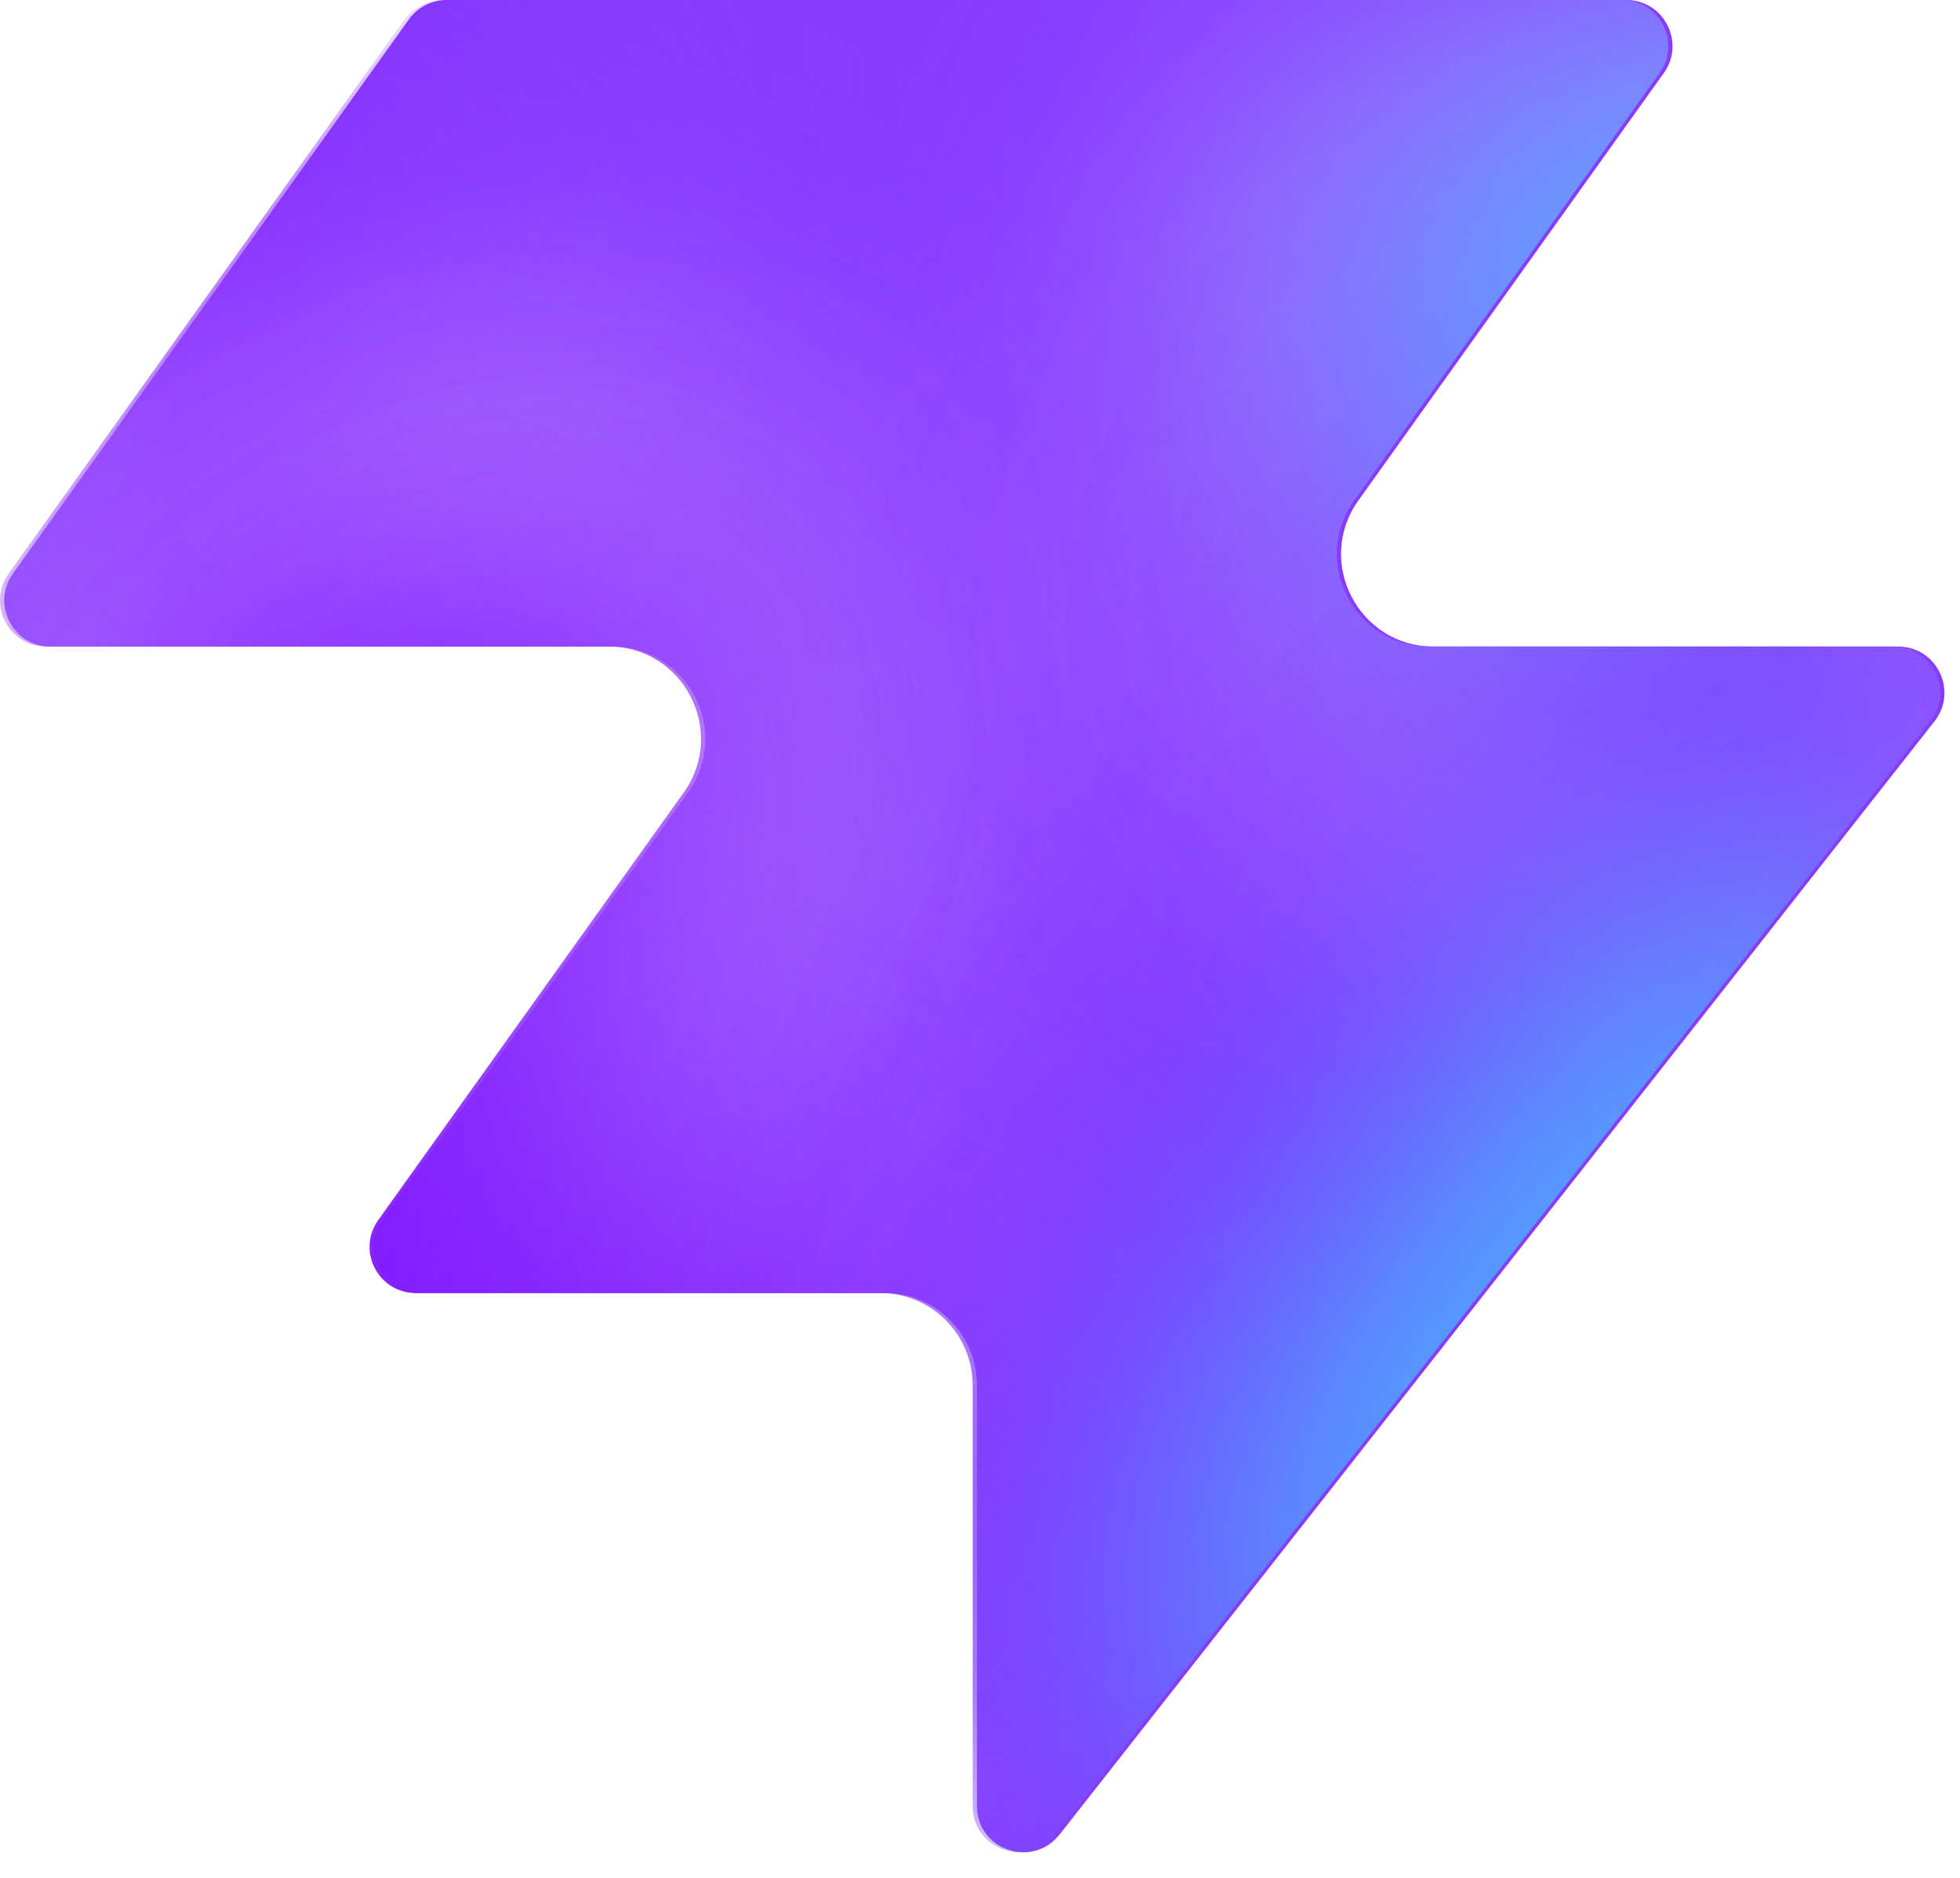
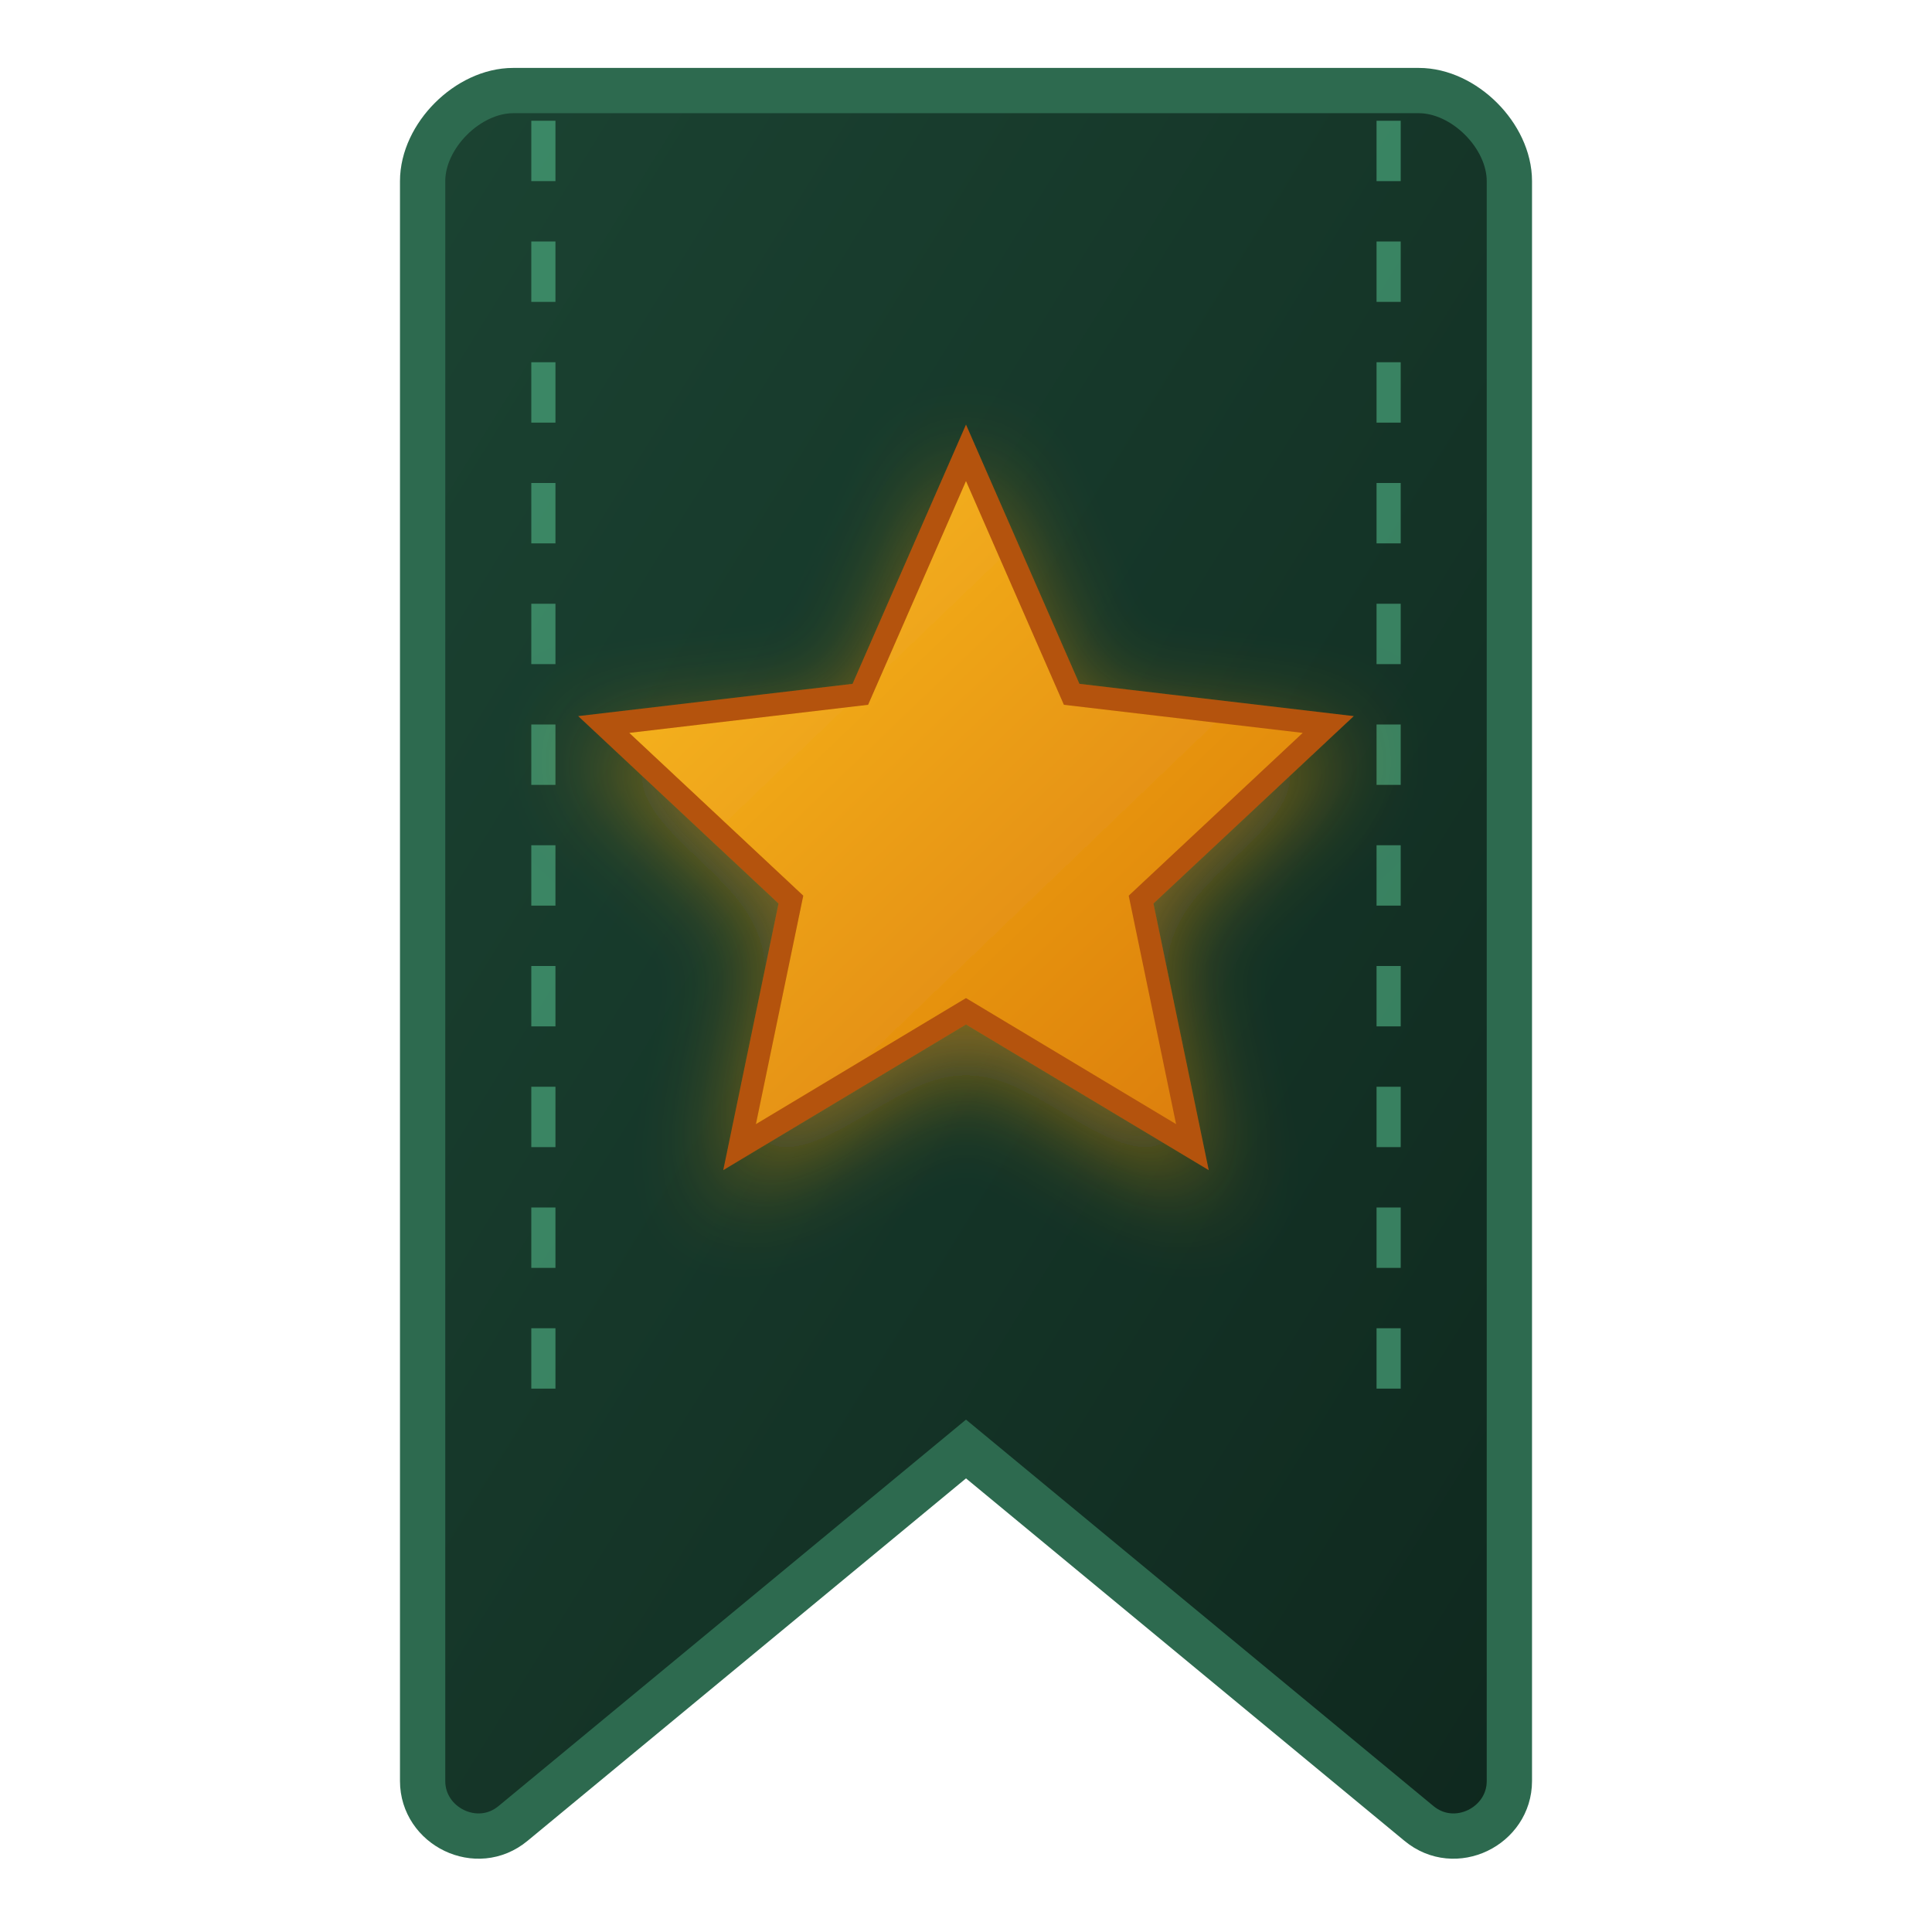
- <svg xmlns="http://www.w3.org/2000/svg" width="48" height="46" fill="none" viewBox="0 0 48 46">
-   <path fill="#863bff" d="M25.946 44.938c-.664.845-2.021.375-2.021-.698V33.937a2.26 2.26 0 0 0-2.262-2.262H10.287c-.92 0-1.456-1.04-.92-1.788l7.48-10.471c1.07-1.497 0-3.578-1.842-3.578H1.237c-.92 0-1.456-1.04-.92-1.788L10.013.474c.214-.297.556-.474.92-.474h28.894c.92 0 1.456 1.04.92 1.788l-7.48 10.471c-1.07 1.498 0 3.579 1.842 3.579h11.377c.943 0 1.473 1.088.89 1.83L25.947 44.94z" style="fill:#863bff;fill:color(display-p3 .525 .23 1);fill-opacity:1" />
-   <mask id="a" width="48" height="46" x="0" y="0" maskUnits="userSpaceOnUse" style="mask-type:alpha">
-     <path fill="#000" d="M25.842 44.938c-.664.844-2.021.375-2.021-.698V33.937a2.26 2.26 0 0 0-2.262-2.262H10.183c-.92 0-1.456-1.04-.92-1.788l7.48-10.471c1.07-1.498 0-3.579-1.842-3.579H1.133c-.92 0-1.456-1.04-.92-1.787L9.91.473c.214-.297.556-.474.92-.474h28.894c.92 0 1.456 1.04.92 1.788l-7.48 10.471c-1.07 1.498 0 3.578 1.842 3.578h11.377c.943 0 1.473 1.088.89 1.832L25.843 44.94z" style="fill:#000;fill-opacity:1" />
-   </mask>
-   <g mask="url(#a)">
-     <g filter="url(#b)">
-       <ellipse cx="5.508" cy="14.704" fill="#ede6ff" rx="5.508" ry="14.704" style="fill:#ede6ff;fill:color(display-p3 .927 .903 1);fill-opacity:1" transform="matrix(.00324 1 1 -.00324 -4.47 31.516)" />
-     </g>
-     <g filter="url(#c)">
-       <ellipse cx="10.399" cy="29.851" fill="#ede6ff" rx="10.399" ry="29.851" style="fill:#ede6ff;fill:color(display-p3 .927 .903 1);fill-opacity:1" transform="matrix(.00324 1 1 -.00324 -39.328 7.883)" />
-     </g>
-     <g filter="url(#d)">
-       <ellipse cx="5.508" cy="30.487" fill="#7e14ff" rx="5.508" ry="30.487" style="fill:#7e14ff;fill:color(display-p3 .492 .077 1);fill-opacity:1" transform="rotate(89.814 -25.913 -14.639)scale(1 -1)" />
-     </g>
-     <g filter="url(#e)">
-       <ellipse cx="5.508" cy="30.599" fill="#7e14ff" rx="5.508" ry="30.599" style="fill:#7e14ff;fill:color(display-p3 .492 .077 1);fill-opacity:1" transform="rotate(89.814 -32.644 -3.334)scale(1 -1)" />
-     </g>
-     <g filter="url(#f)">
-       <ellipse cx="5.508" cy="30.599" fill="#7e14ff" rx="5.508" ry="30.599" style="fill:#7e14ff;fill:color(display-p3 .492 .077 1);fill-opacity:1" transform="matrix(.00324 1 1 -.00324 -34.34 30.47)" />
-     </g>
-     <g filter="url(#g)">
-       <ellipse cx="14.072" cy="22.078" fill="#ede6ff" rx="14.072" ry="22.078" style="fill:#ede6ff;fill:color(display-p3 .927 .903 1);fill-opacity:1" transform="rotate(93.35 24.506 48.493)scale(-1 1)" />
-     </g>
-     <g filter="url(#h)">
-       <ellipse cx="3.47" cy="21.501" fill="#7e14ff" rx="3.47" ry="21.501" style="fill:#7e14ff;fill:color(display-p3 .492 .077 1);fill-opacity:1" transform="rotate(89.009 28.708 47.59)scale(-1 1)" />
-     </g>
-     <g filter="url(#i)">
-       <ellipse cx="3.47" cy="21.501" fill="#7e14ff" rx="3.47" ry="21.501" style="fill:#7e14ff;fill:color(display-p3 .492 .077 1);fill-opacity:1" transform="rotate(89.009 28.708 47.59)scale(-1 1)" />
-     </g>
-     <g filter="url(#j)">
-       <ellipse cx=".387" cy="8.972" fill="#7e14ff" rx="4.407" ry="29.108" style="fill:#7e14ff;fill:color(display-p3 .492 .077 1);fill-opacity:1" transform="rotate(39.51 .387 8.972)" />
-     </g>
-     <g filter="url(#k)">
-       <ellipse cx="47.523" cy="-6.092" fill="#7e14ff" rx="4.407" ry="29.108" style="fill:#7e14ff;fill:color(display-p3 .492 .077 1);fill-opacity:1" transform="rotate(37.892 47.523 -6.092)" />
-     </g>
-     <g filter="url(#l)">
-       <ellipse cx="41.412" cy="6.333" fill="#47bfff" rx="5.971" ry="9.665" style="fill:#47bfff;fill:color(display-p3 .28 .748 1);fill-opacity:1" transform="rotate(37.892 41.412 6.333)" />
-     </g>
-     <g filter="url(#m)">
-       <ellipse cx="-1.879" cy="38.332" fill="#7e14ff" rx="4.407" ry="29.108" style="fill:#7e14ff;fill:color(display-p3 .492 .077 1);fill-opacity:1" transform="rotate(37.892 -1.88 38.332)" />
-     </g>
-     <g filter="url(#n)">
-       <ellipse cx="-1.879" cy="38.332" fill="#7e14ff" rx="4.407" ry="29.108" style="fill:#7e14ff;fill:color(display-p3 .492 .077 1);fill-opacity:1" transform="rotate(37.892 -1.88 38.332)" />
-     </g>
-     <g filter="url(#o)">
-       <ellipse cx="35.651" cy="29.907" fill="#7e14ff" rx="4.407" ry="29.108" style="fill:#7e14ff;fill:color(display-p3 .492 .077 1);fill-opacity:1" transform="rotate(37.892 35.651 29.907)" />
-     </g>
-     <g filter="url(#p)">
-       <ellipse cx="38.418" cy="32.4" fill="#47bfff" rx="5.971" ry="15.297" style="fill:#47bfff;fill:color(display-p3 .28 .748 1);fill-opacity:1" transform="rotate(37.892 38.418 32.4)" />
-     </g>
-   </g>
+ <svg xmlns="http://www.w3.org/2000/svg" viewBox="0 0 64 64" width="64" height="64">
  <defs>
-     <filter id="b" width="60.045" height="41.654" x="-19.77" y="16.149" color-interpolation-filters="sRGB" filterUnits="userSpaceOnUse">
-       <feFlood flood-opacity="0" result="BackgroundImageFix" />
-       <feBlend in="SourceGraphic" in2="BackgroundImageFix" result="shape" />
-       <feGaussianBlur result="effect1_foregroundBlur_2002_17158" stdDeviation="7.659" />
-     </filter>
-     <filter id="c" width="90.34" height="51.437" x="-54.613" y="-7.533" color-interpolation-filters="sRGB" filterUnits="userSpaceOnUse">
-       <feFlood flood-opacity="0" result="BackgroundImageFix" />
-       <feBlend in="SourceGraphic" in2="BackgroundImageFix" result="shape" />
-       <feGaussianBlur result="effect1_foregroundBlur_2002_17158" stdDeviation="7.659" />
-     </filter>
-     <filter id="d" width="79.355" height="29.4" x="-49.64" y="2.03" color-interpolation-filters="sRGB" filterUnits="userSpaceOnUse">
-       <feFlood flood-opacity="0" result="BackgroundImageFix" />
-       <feBlend in="SourceGraphic" in2="BackgroundImageFix" result="shape" />
-       <feGaussianBlur result="effect1_foregroundBlur_2002_17158" stdDeviation="4.596" />
-     </filter>
-     <filter id="e" width="79.579" height="29.4" x="-45.045" y="20.029" color-interpolation-filters="sRGB" filterUnits="userSpaceOnUse">
-       <feFlood flood-opacity="0" result="BackgroundImageFix" />
-       <feBlend in="SourceGraphic" in2="BackgroundImageFix" result="shape" />
-       <feGaussianBlur result="effect1_foregroundBlur_2002_17158" stdDeviation="4.596" />
-     </filter>
-     <filter id="f" width="79.579" height="29.4" x="-43.513" y="21.178" color-interpolation-filters="sRGB" filterUnits="userSpaceOnUse">
-       <feFlood flood-opacity="0" result="BackgroundImageFix" />
-       <feBlend in="SourceGraphic" in2="BackgroundImageFix" result="shape" />
-       <feGaussianBlur result="effect1_foregroundBlur_2002_17158" stdDeviation="4.596" />
-     </filter>
-     <filter id="g" width="74.749" height="58.852" x="15.756" y="-17.901" color-interpolation-filters="sRGB" filterUnits="userSpaceOnUse">
-       <feFlood flood-opacity="0" result="BackgroundImageFix" />
-       <feBlend in="SourceGraphic" in2="BackgroundImageFix" result="shape" />
-       <feGaussianBlur result="effect1_foregroundBlur_2002_17158" stdDeviation="7.659" />
-     </filter>
-     <filter id="h" width="61.377" height="25.362" x="23.548" y="2.284" color-interpolation-filters="sRGB" filterUnits="userSpaceOnUse">
-       <feFlood flood-opacity="0" result="BackgroundImageFix" />
-       <feBlend in="SourceGraphic" in2="BackgroundImageFix" result="shape" />
-       <feGaussianBlur result="effect1_foregroundBlur_2002_17158" stdDeviation="4.596" />
-     </filter>
-     <filter id="i" width="61.377" height="25.362" x="23.548" y="2.284" color-interpolation-filters="sRGB" filterUnits="userSpaceOnUse">
-       <feFlood flood-opacity="0" result="BackgroundImageFix" />
-       <feBlend in="SourceGraphic" in2="BackgroundImageFix" result="shape" />
-       <feGaussianBlur result="effect1_foregroundBlur_2002_17158" stdDeviation="4.596" />
-     </filter>
-     <filter id="j" width="56.045" height="63.649" x="-27.636" y="-22.853" color-interpolation-filters="sRGB" filterUnits="userSpaceOnUse">
-       <feFlood flood-opacity="0" result="BackgroundImageFix" />
-       <feBlend in="SourceGraphic" in2="BackgroundImageFix" result="shape" />
-       <feGaussianBlur result="effect1_foregroundBlur_2002_17158" stdDeviation="4.596" />
-     </filter>
-     <filter id="k" width="54.814" height="64.646" x="20.116" y="-38.415" color-interpolation-filters="sRGB" filterUnits="userSpaceOnUse">
-       <feFlood flood-opacity="0" result="BackgroundImageFix" />
-       <feBlend in="SourceGraphic" in2="BackgroundImageFix" result="shape" />
-       <feGaussianBlur result="effect1_foregroundBlur_2002_17158" stdDeviation="4.596" />
-     </filter>
-     <filter id="l" width="33.541" height="35.313" x="24.641" y="-11.323" color-interpolation-filters="sRGB" filterUnits="userSpaceOnUse">
-       <feFlood flood-opacity="0" result="BackgroundImageFix" />
-       <feBlend in="SourceGraphic" in2="BackgroundImageFix" result="shape" />
-       <feGaussianBlur result="effect1_foregroundBlur_2002_17158" stdDeviation="4.596" />
-     </filter>
-     <filter id="m" width="54.814" height="64.646" x="-29.286" y="6.009" color-interpolation-filters="sRGB" filterUnits="userSpaceOnUse">
-       <feFlood flood-opacity="0" result="BackgroundImageFix" />
-       <feBlend in="SourceGraphic" in2="BackgroundImageFix" result="shape" />
-       <feGaussianBlur result="effect1_foregroundBlur_2002_17158" stdDeviation="4.596" />
-     </filter>
-     <filter id="n" width="54.814" height="64.646" x="-29.286" y="6.009" color-interpolation-filters="sRGB" filterUnits="userSpaceOnUse">
-       <feFlood flood-opacity="0" result="BackgroundImageFix" />
-       <feBlend in="SourceGraphic" in2="BackgroundImageFix" result="shape" />
-       <feGaussianBlur result="effect1_foregroundBlur_2002_17158" stdDeviation="4.596" />
-     </filter>
-     <filter id="o" width="54.814" height="64.646" x="8.244" y="-2.416" color-interpolation-filters="sRGB" filterUnits="userSpaceOnUse">
-       <feFlood flood-opacity="0" result="BackgroundImageFix" />
-       <feBlend in="SourceGraphic" in2="BackgroundImageFix" result="shape" />
-       <feGaussianBlur result="effect1_foregroundBlur_2002_17158" stdDeviation="4.596" />
-     </filter>
-     <filter id="p" width="39.409" height="43.623" x="18.713" y="10.588" color-interpolation-filters="sRGB" filterUnits="userSpaceOnUse">
-       <feFlood flood-opacity="0" result="BackgroundImageFix" />
-       <feBlend in="SourceGraphic" in2="BackgroundImageFix" result="shape" />
-       <feGaussianBlur result="effect1_foregroundBlur_2002_17158" stdDeviation="4.596" />
+     <linearGradient id="bookmarkGrad" x1="0%" y1="0%" x2="100%" y2="100%">
+       <stop offset="0%" stop-color="#1B4332" />
+       <stop offset="100%" stop-color="#0F281E" />
+     </linearGradient>
+     <linearGradient id="starGrad" x1="0%" y1="0%" x2="100%" y2="100%">
+       <stop offset="0%" stop-color="#FBBF24" />
+       <stop offset="100%" stop-color="#D97706" />
+     </linearGradient>
+     <filter id="glow" x="-20%" y="-20%" width="140%" height="140%">
+       <feDropShadow dx="0" dy="1" stdDeviation="1.5" flood-color="#F59E0B" flood-opacity="0.5" />
    </filter>
  </defs>
+   <path d="M14 6 C14 4.5 15.5 3 17 3 L47 3 C48.5 3 50 4.5 50 6 L50 59 C50 60.5 48.2 61.4 47 60.4 L32 48 L17 60.4 C15.8 61.4 14 60.5 14 59 Z" fill="url(#bookmarkGrad)" stroke="#2D6A4F" stroke-width="1.5" />
+   <line x1="18" y1="4" x2="18" y2="48" stroke="#52B788" stroke-width="0.8" stroke-dasharray="2 2" opacity="0.6" />
+   <line x1="46" y1="4" x2="46" y2="48" stroke="#52B788" stroke-width="0.8" stroke-dasharray="2 2" opacity="0.6" />
+   <polygon points="32,15 35.5,23 44,24 37.8,29.8 39.5,38 32,33.5 24.5,38 26.2,29.8 20,24 28.5,23" fill="url(#starGrad)" stroke="#B45309" stroke-width="0.75" filter="url(#glow)" />
</svg>
